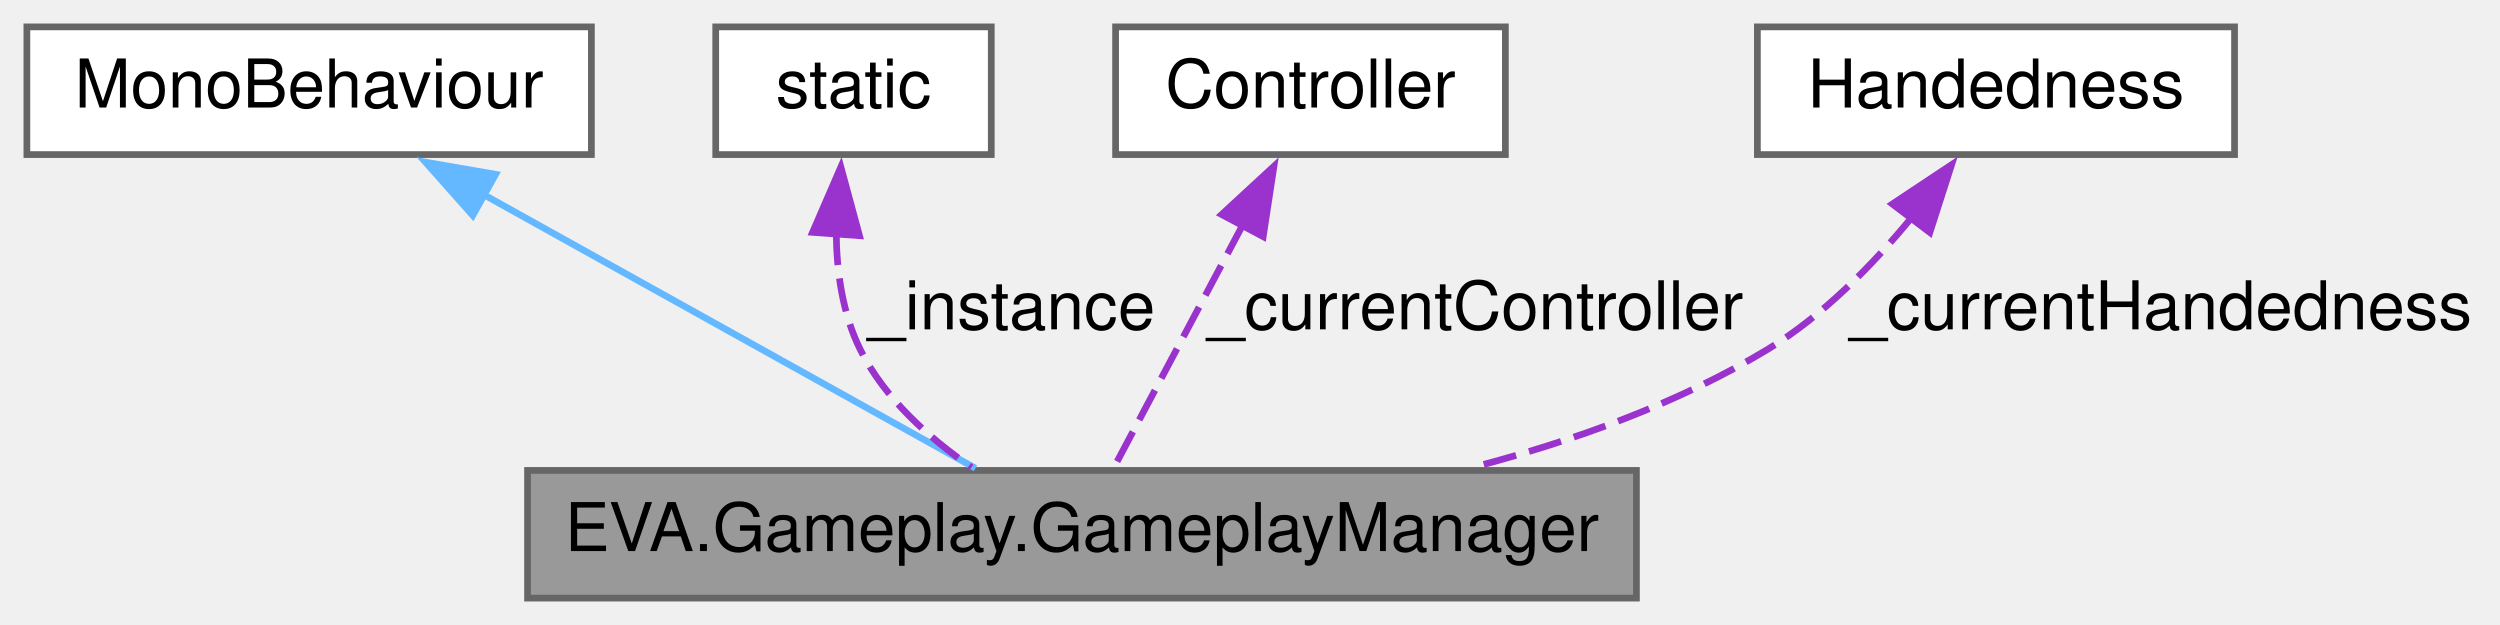
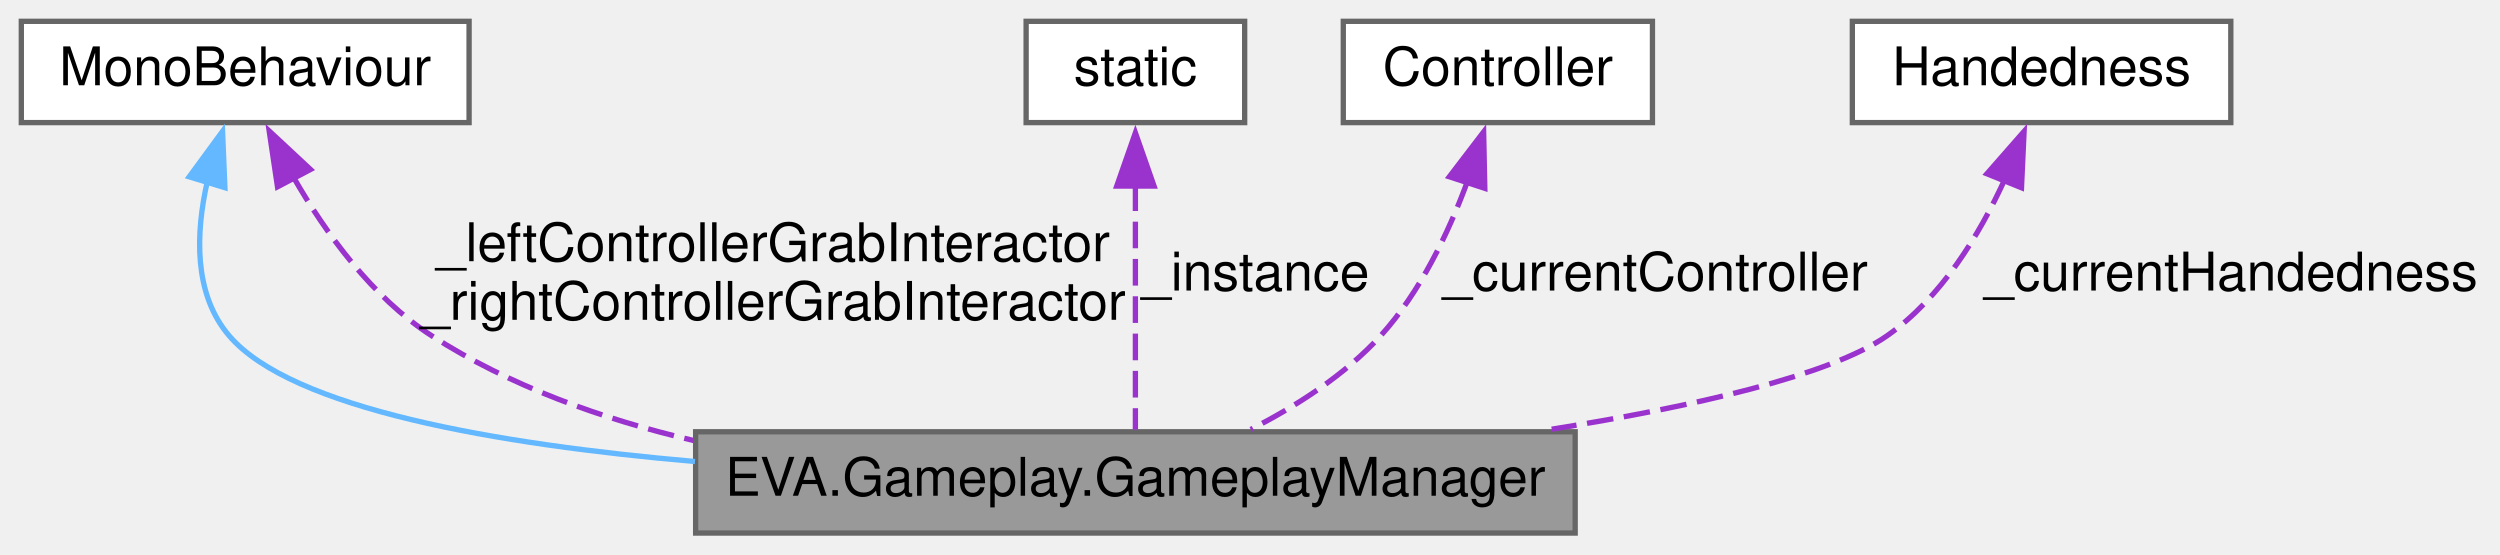
- <svg xmlns="http://www.w3.org/2000/svg" xmlns:xlink="http://www.w3.org/1999/xlink" width="372pt" height="93pt" viewBox="0.00 0.00 372.00 93.00">
-   <g id="graph0" class="graph" transform="scale(1 1) rotate(0) translate(4 89)">
+ <svg xmlns="http://www.w3.org/2000/svg" xmlns:xlink="http://www.w3.org/1999/xlink" width="469pt" height="104pt" viewBox="0.00 0.00 469.00 104.00">
+   <g id="graph0" class="graph" transform="scale(1 1) rotate(0) translate(4 100)">
    <g id="node1" class="node">
      <g id="a_node1">
        <a xlink:title=" ">
-           <polygon fill="#999999" stroke="#666666" points="239.5,-19 74.5,-19 74.5,0 239.5,0 239.5,-19" />
-           <text text-anchor="middle" x="157" y="-7" font-family="Helvetica,sans-Serif" font-size="10.00">EVA.Gameplay.GameplayManager</text>
+           <polygon fill="#999999" stroke="#666666" points="291.5,-19 126.5,-19 126.5,0 291.5,0 291.5,-19" />
+           <text text-anchor="middle" x="209" y="-7" font-family="Helvetica,sans-Serif" font-size="10.00">EVA.Gameplay.GameplayManager</text>
        </a>
      </g>
    </g>
    <g id="node2" class="node">
      <g id="a_node2">
-         <a xlink:href="class_mono_behaviour.html" target="_top" xlink:title=" ">
-           <polygon fill="white" stroke="#666666" points="84,-85 0,-85 0,-66 84,-66 84,-85" />
-           <text text-anchor="middle" x="42" y="-73" font-family="Helvetica,sans-Serif" font-size="10.00">MonoBehaviour</text>
+         <a xlink:title=" ">
+           <polygon fill="white" stroke="#666666" points="84,-96 0,-96 0,-77 84,-77 84,-96" />
+           <text text-anchor="middle" x="42" y="-84" font-family="Helvetica,sans-Serif" font-size="10.00">MonoBehaviour</text>
        </a>
      </g>
    </g>
    <g id="edge1" class="edge">
-       <path fill="none" stroke="#63b8ff" d="M67.88,-60.09C90.38,-47.58 122.24,-29.84 141.15,-19.32" />
-       <polygon fill="#63b8ff" stroke="#63b8ff" points="66.35,-56.94 59.31,-64.87 69.75,-63.06 66.35,-56.94" />
+       <path fill="none" stroke="#63b8ff" d="M34.91,-66.04C32.68,-56.25 32.29,-44.84 39,-37 50.7,-23.33 89.06,-16.66 126.38,-13.42" />
+       <polygon fill="#63b8ff" stroke="#63b8ff" points="31.49,-66.83 37.75,-75.37 38.19,-64.79 31.49,-66.83" />
+     </g>
+     <g id="edge2" class="edge">
+       <path fill="none" stroke="#9a32cd" stroke-dasharray="5,2" d="M51.15,-66.59C57.1,-56.28 65.84,-44.18 77,-37 91.64,-27.58 108.94,-21.39 126.11,-17.36" />
+       <polygon fill="#9a32cd" stroke="#9a32cd" points="48.06,-64.95 46.5,-75.43 54.25,-68.21 48.06,-64.95" />
+       <text text-anchor="middle" x="141" y="-51" font-family="Helvetica,sans-Serif" font-size="10.00"> _leftControllerGrabInteractor</text>
+       <text text-anchor="middle" x="141" y="-40" font-family="Helvetica,sans-Serif" font-size="10.00">_rightControllerGrabInteractor</text>
    </g>
    <g id="node3" class="node">
      <g id="a_node3">
        <a xlink:title=" ">
-           <polygon fill="white" stroke="#666666" points="143.5,-85 102.5,-85 102.5,-66 143.5,-66 143.5,-85" />
-           <text text-anchor="middle" x="123" y="-73" font-family="Helvetica,sans-Serif" font-size="10.00">static</text>
+           <polygon fill="white" stroke="#666666" points="229.5,-96 188.5,-96 188.5,-77 229.5,-77 229.5,-96" />
+           <text text-anchor="middle" x="209" y="-84" font-family="Helvetica,sans-Serif" font-size="10.00">static</text>
        </a>
      </g>
    </g>
-     <g id="edge2" class="edge">
-       <path fill="none" stroke="#9a32cd" stroke-dasharray="5,2" d="M120.43,-54.55C120.47,-48.64 121.35,-42.33 124,-37 127.59,-29.76 134.19,-23.85 140.55,-19.46" />
-       <polygon fill="#9a32cd" stroke="#9a32cd" points="116.91,-54.43 121.12,-64.15 123.89,-53.93 116.91,-54.43" />
-       <text text-anchor="middle" x="146.5" y="-40" font-family="Helvetica,sans-Serif" font-size="10.00"> _instance</text>
+     <g id="edge3" class="edge">
+       <path fill="none" stroke="#9a32cd" stroke-dasharray="5,2" d="M209,-65.42C209,-50.43 209,-30.66 209,-19.39" />
+       <polygon fill="#9a32cd" stroke="#9a32cd" points="205.5,-65.09 209,-75.09 212.5,-65.09 205.5,-65.09" />
+       <text text-anchor="middle" x="231.5" y="-45.5" font-family="Helvetica,sans-Serif" font-size="10.00"> _instance</text>
    </g>
    <g id="node4" class="node">
      <g id="a_node4">
        <a xlink:title=" ">
-           <polygon fill="white" stroke="#666666" points="220,-85 162,-85 162,-66 220,-66 220,-85" />
-           <text text-anchor="middle" x="191" y="-73" font-family="Helvetica,sans-Serif" font-size="10.00">Controller</text>
+           <polygon fill="white" stroke="#666666" points="306,-96 248,-96 248,-77 306,-77 306,-96" />
+           <text text-anchor="middle" x="277" y="-84" font-family="Helvetica,sans-Serif" font-size="10.00">Controller</text>
        </a>
      </g>
    </g>
-     <g id="edge3" class="edge">
-       <path fill="none" stroke="#9a32cd" stroke-dasharray="5,2" d="M180.99,-55.66C174.61,-43.66 166.64,-28.65 161.69,-19.32" />
-       <polygon fill="#9a32cd" stroke="#9a32cd" points="177.78,-57.08 185.56,-64.26 183.96,-53.79 177.78,-57.08" />
-       <text text-anchor="middle" x="215.5" y="-40" font-family="Helvetica,sans-Serif" font-size="10.00"> _currentController</text>
+     <g id="edge4" class="edge">
+       <path fill="none" stroke="#9a32cd" stroke-dasharray="5,2" d="M271.24,-65.82C267.72,-56.3 262.43,-45.18 255,-37 248.31,-29.63 239.08,-23.76 230.64,-19.44" />
+       <polygon fill="#9a32cd" stroke="#9a32cd" points="267.89,-66.84 274.33,-75.26 274.55,-64.67 267.89,-66.84" />
+       <text text-anchor="middle" x="306.5" y="-45.5" font-family="Helvetica,sans-Serif" font-size="10.00"> _currentController</text>
    </g>
    <g id="node5" class="node">
      <g id="a_node5">
        <a xlink:title=" ">
-           <polygon fill="white" stroke="#666666" points="328.5,-85 257.5,-85 257.5,-66 328.5,-66 328.5,-85" />
-           <text text-anchor="middle" x="293" y="-73" font-family="Helvetica,sans-Serif" font-size="10.00">Handedness</text>
+           <polygon fill="white" stroke="#666666" points="414.5,-96 343.5,-96 343.5,-77 414.5,-77 414.5,-96" />
+           <text text-anchor="middle" x="379" y="-84" font-family="Helvetica,sans-Serif" font-size="10.00">Handedness</text>
        </a>
      </g>
    </g>
-     <g id="edge4" class="edge">
-       <path fill="none" stroke="#9a32cd" stroke-dasharray="5,2" d="M280.51,-56.7C274.71,-49.63 267.27,-42.01 259,-37 245.77,-29 230.17,-23.39 215.19,-19.47" />
-       <polygon fill="#9a32cd" stroke="#9a32cd" points="277.58,-58.64 286.4,-64.5 283.16,-54.41 277.58,-58.64" />
-       <text text-anchor="middle" x="317.5" y="-40" font-family="Helvetica,sans-Serif" font-size="10.00"> _currentHandedness</text>
+     <g id="edge5" class="edge">
+       <path fill="none" stroke="#9a32cd" stroke-dasharray="5,2" d="M372.05,-66.25C367.37,-56.01 360.17,-44.09 350,-37 339.27,-29.52 313.63,-23.72 287.1,-19.48" />
+       <polygon fill="#9a32cd" stroke="#9a32cd" points="368.74,-67.4 375.72,-75.36 375.23,-64.78 368.74,-67.4" />
+       <text text-anchor="middle" x="414.5" y="-45.5" font-family="Helvetica,sans-Serif" font-size="10.00"> _currentHandedness</text>
    </g>
  </g>
</svg>
